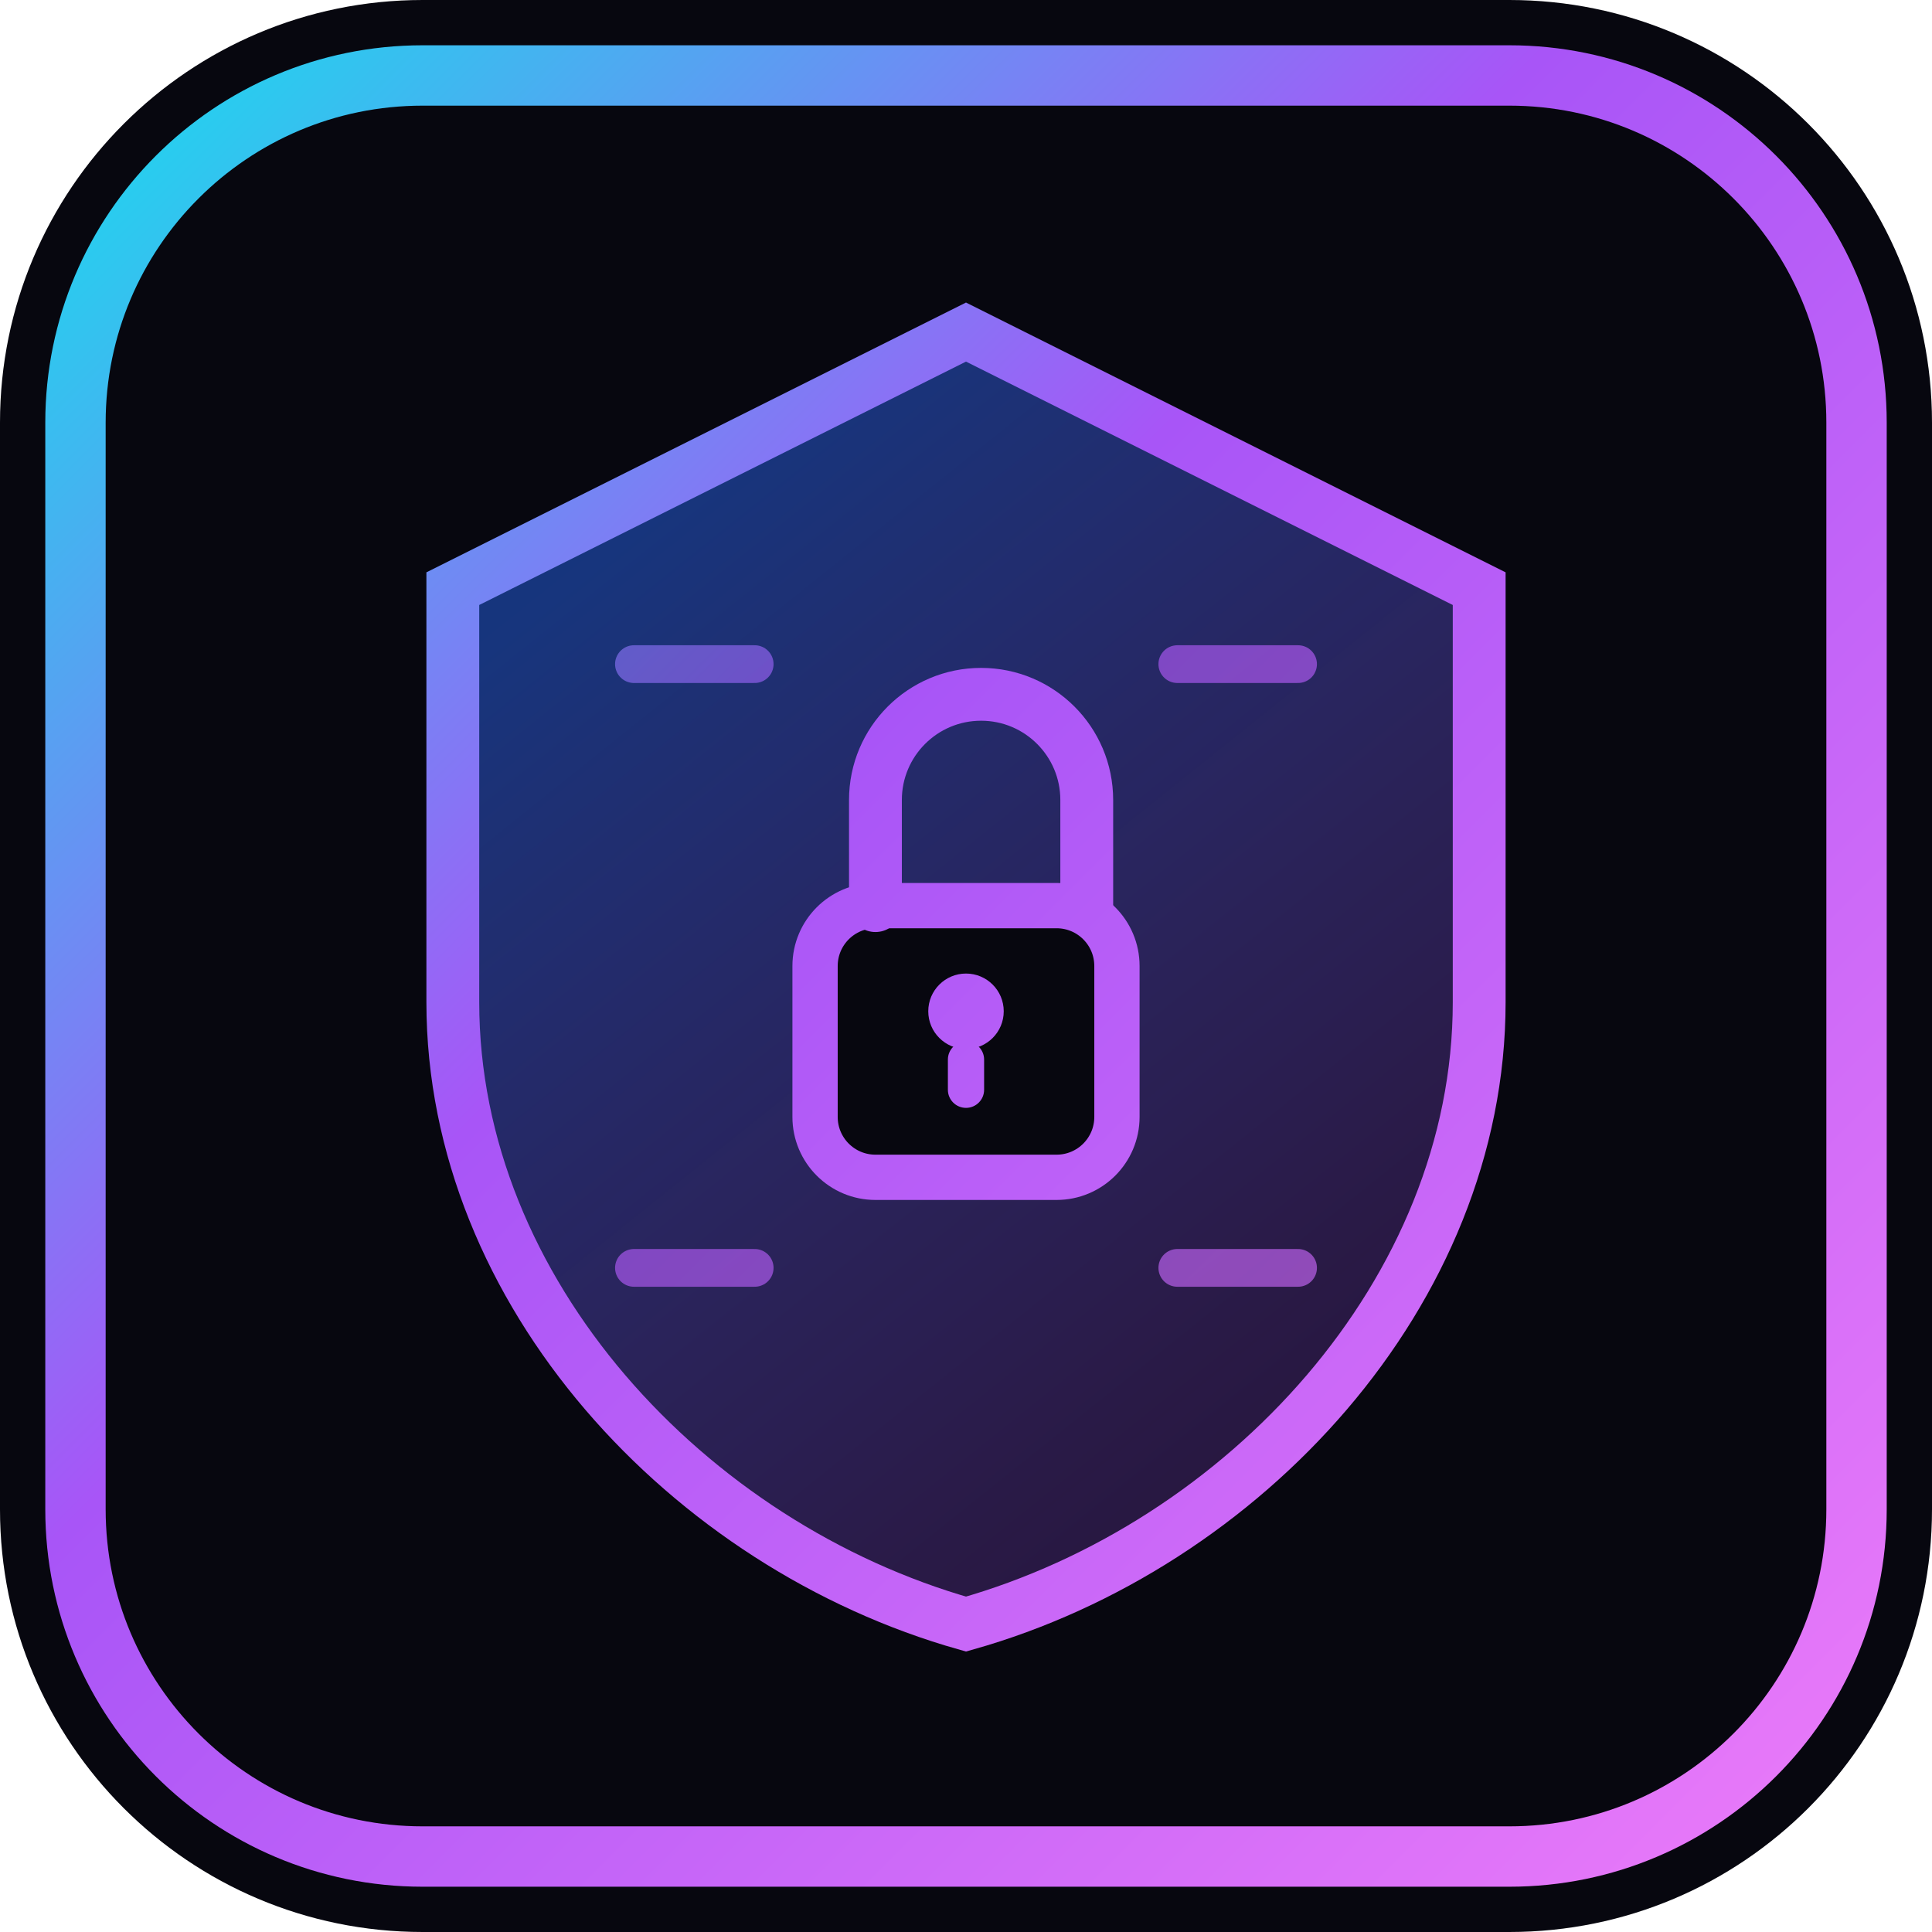
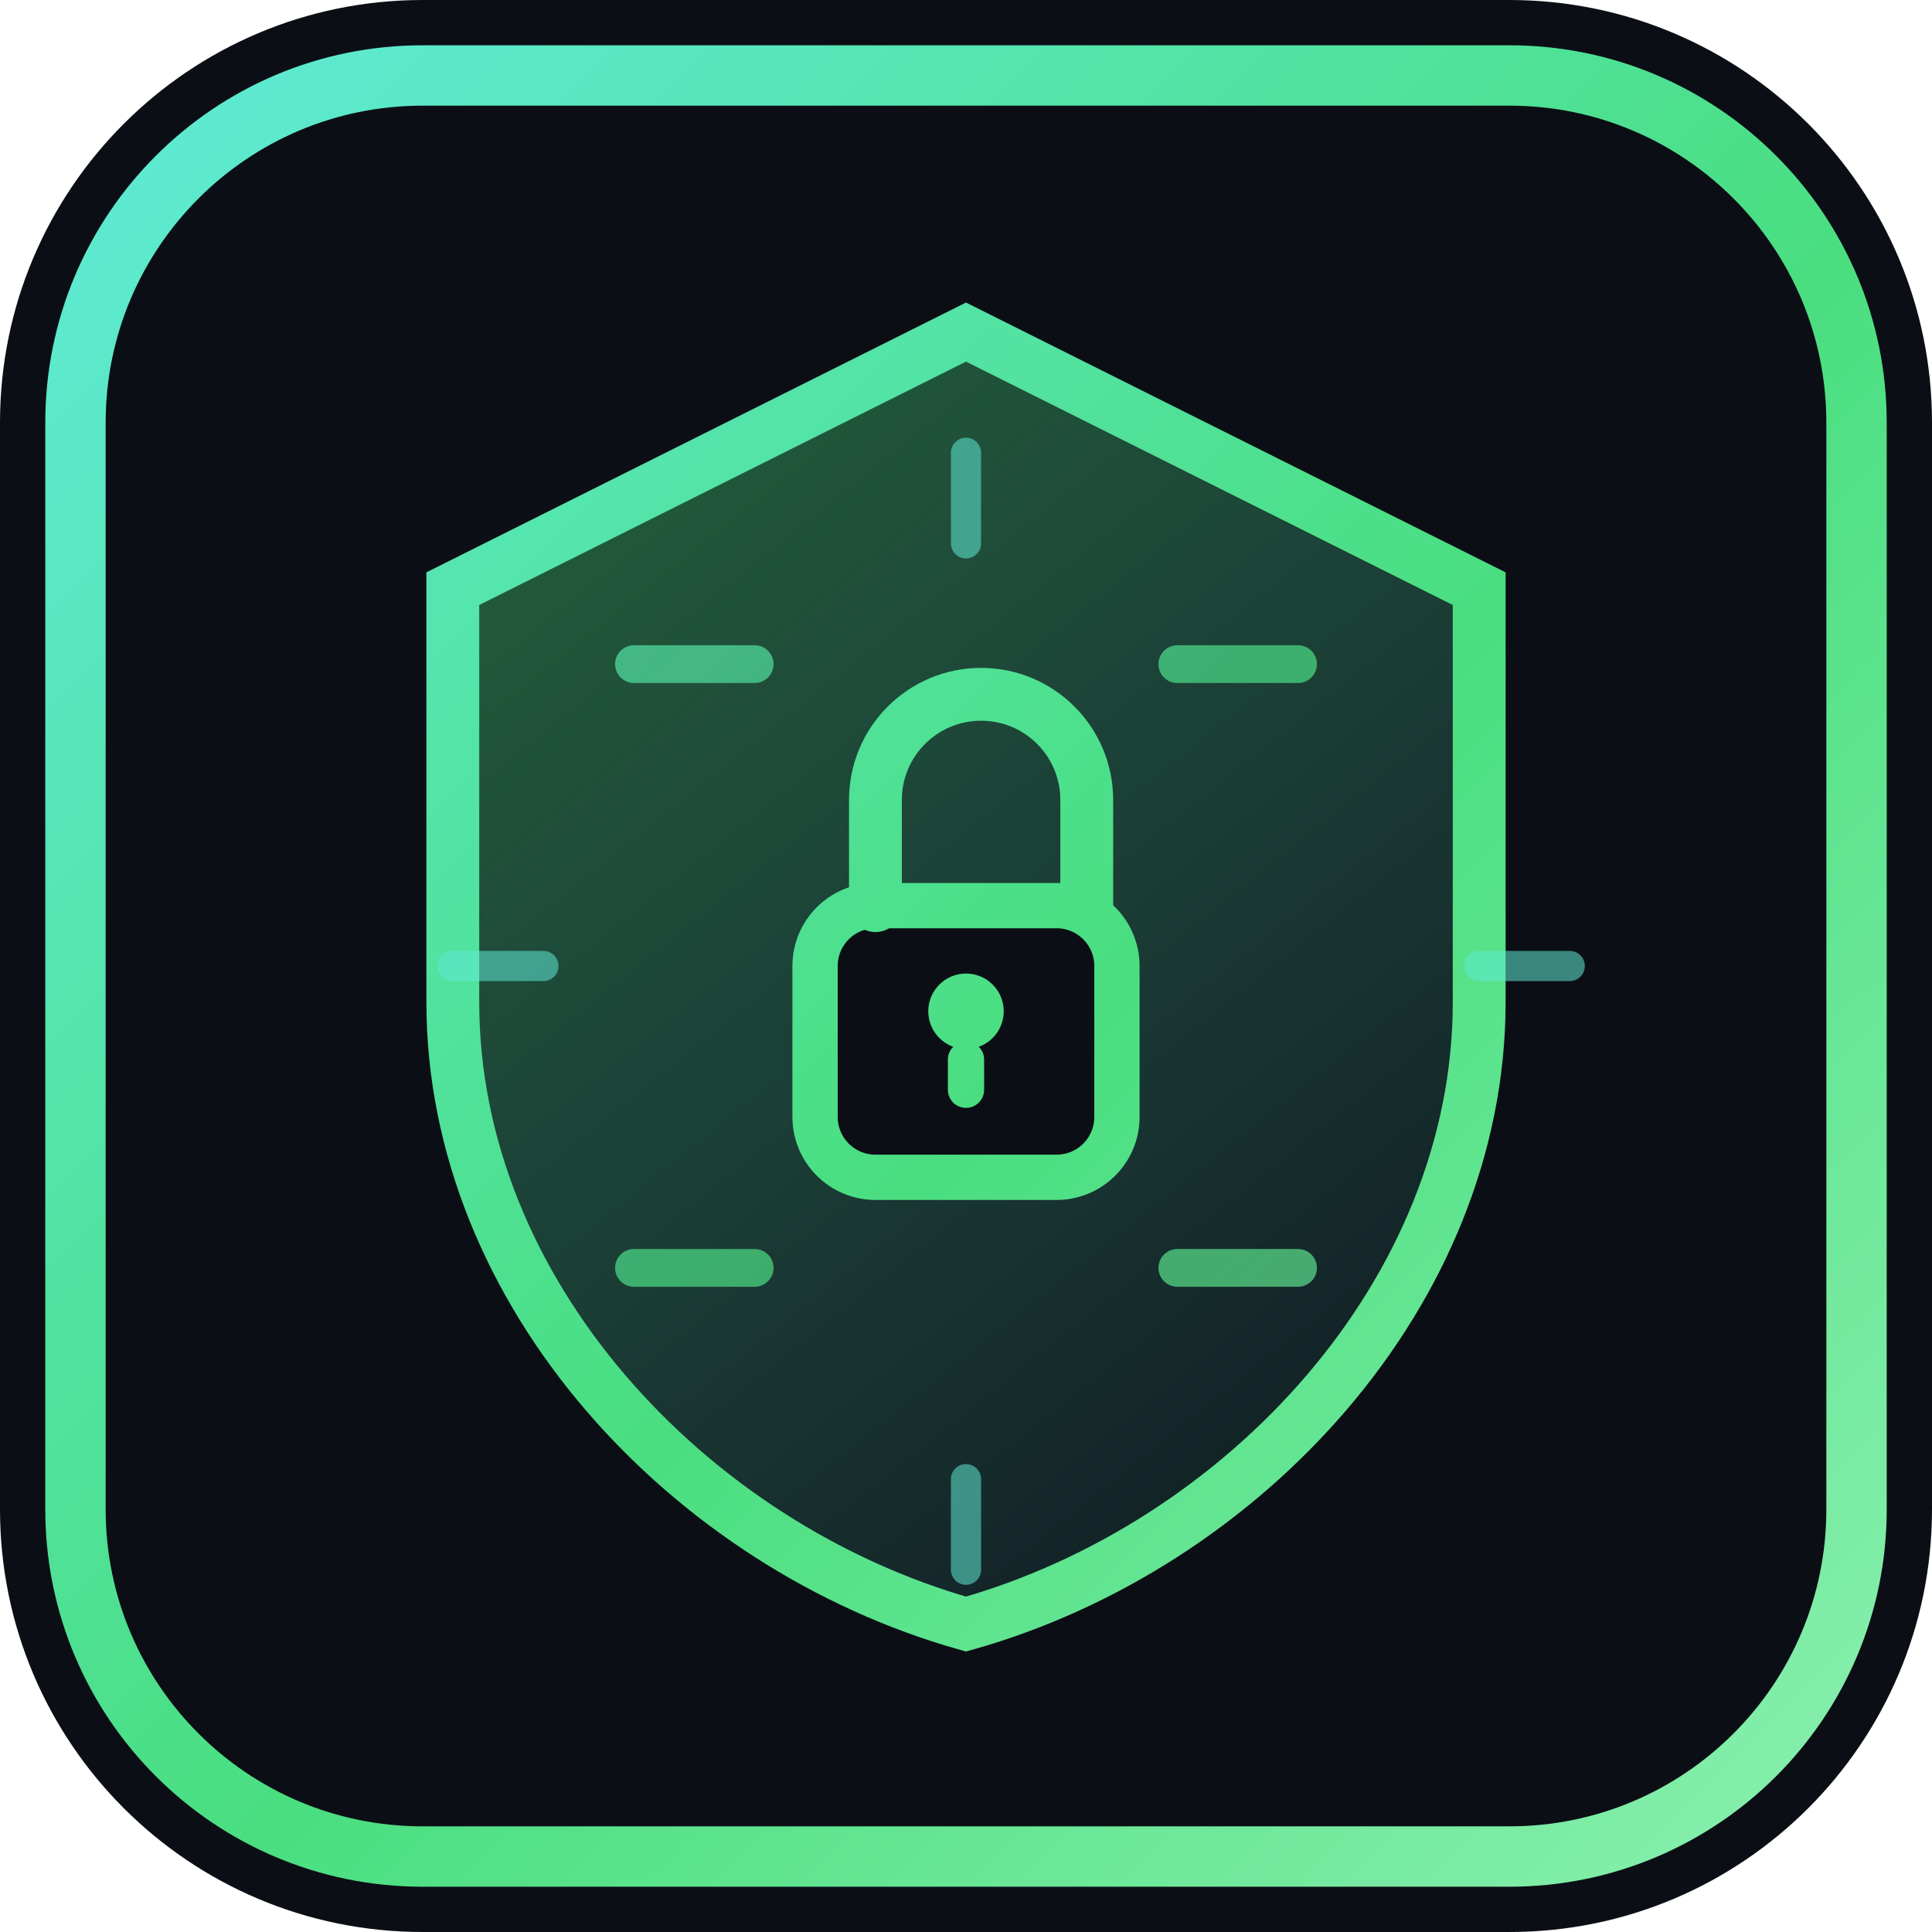
<svg xmlns="http://www.w3.org/2000/svg" viewBox="0 0 64 64" fill="none">
  <defs>
    <linearGradient id="brand" x1="4" y1="4" x2="60" y2="60" gradientUnits="userSpaceOnUse">
-       <stop offset="0%" stop-color="#22d3ee" />
-       <stop offset="40%" stop-color="#a855f7" />
-       <stop offset="100%" stop-color="#e879f9" />
+       <stop offset="0%" stop-color="#5eead4" />
+       <stop offset="55%" stop-color="#4ade80" />
+       <stop offset="100%" stop-color="#86efac" />
    </linearGradient>
    <linearGradient id="inner" x1="20" y1="18" x2="44" y2="48" gradientUnits="userSpaceOnUse">
-       <stop offset="0%" stop-color="#2563eb" stop-opacity="0.5" />
-       <stop offset="100%" stop-color="#a855f7" stop-opacity="0.2" />
+       <stop offset="0%" stop-color="#4ade80" stop-opacity="0.35" />
+       <stop offset="100%" stop-color="#5eead4" stop-opacity="0.08" />
    </linearGradient>
  </defs>
-   <rect width="64" height="64" rx="14" fill="#07070f" />
+   <rect width="64" height="64" rx="14" fill="#0b0f15" />
  <rect x="2.5" y="2.5" width="59" height="59" rx="11.5" stroke="url(#brand)" stroke-width="2" fill="none" />
  <path d="M32 11L49 19.5V33.2C49 42.8 41.2 51.2 32 53.8C22.8 51.2 15 42.8 15 33.2V19.5L32 11Z" fill="url(#inner)" stroke="url(#brand)" stroke-width="1.75" />
-   <rect x="27" y="30" width="10" height="9" rx="2" fill="#07070f" stroke="url(#brand)" stroke-width="1.5" />
+   <rect x="27" y="30" width="10" height="9" rx="2" fill="#0b0f15" stroke="url(#brand)" stroke-width="1.5" />
  <path d="M29 30V26.5C29 24.567 30.567 23 32.5 23C34.433 23 36 24.567 36 26.5V30" stroke="url(#brand)" stroke-width="1.75" stroke-linecap="round" fill="none" />
  <circle cx="32" cy="33.5" r="1.25" fill="url(#brand)" />
  <rect x="31.4" y="34.5" width="1.2" height="2.2" rx="0.6" fill="url(#brand)" />
-   <path d="M21 22h4M39 22h4M21 42h4M39 42h4" stroke="url(#brand)" stroke-width="1.25" stroke-linecap="round" opacity="0.65" />
+   <path d="M21 22h4M39 22h4M21 42h4M39 42h4" stroke="url(#brand)" stroke-width="1.25" stroke-linecap="round" opacity="0.7" />
+   <path d="M32 18v-3M32 49v3M18 32h-3M49 32h3" stroke="#5eead4" stroke-width="1" stroke-linecap="round" opacity="0.55" />
</svg>
